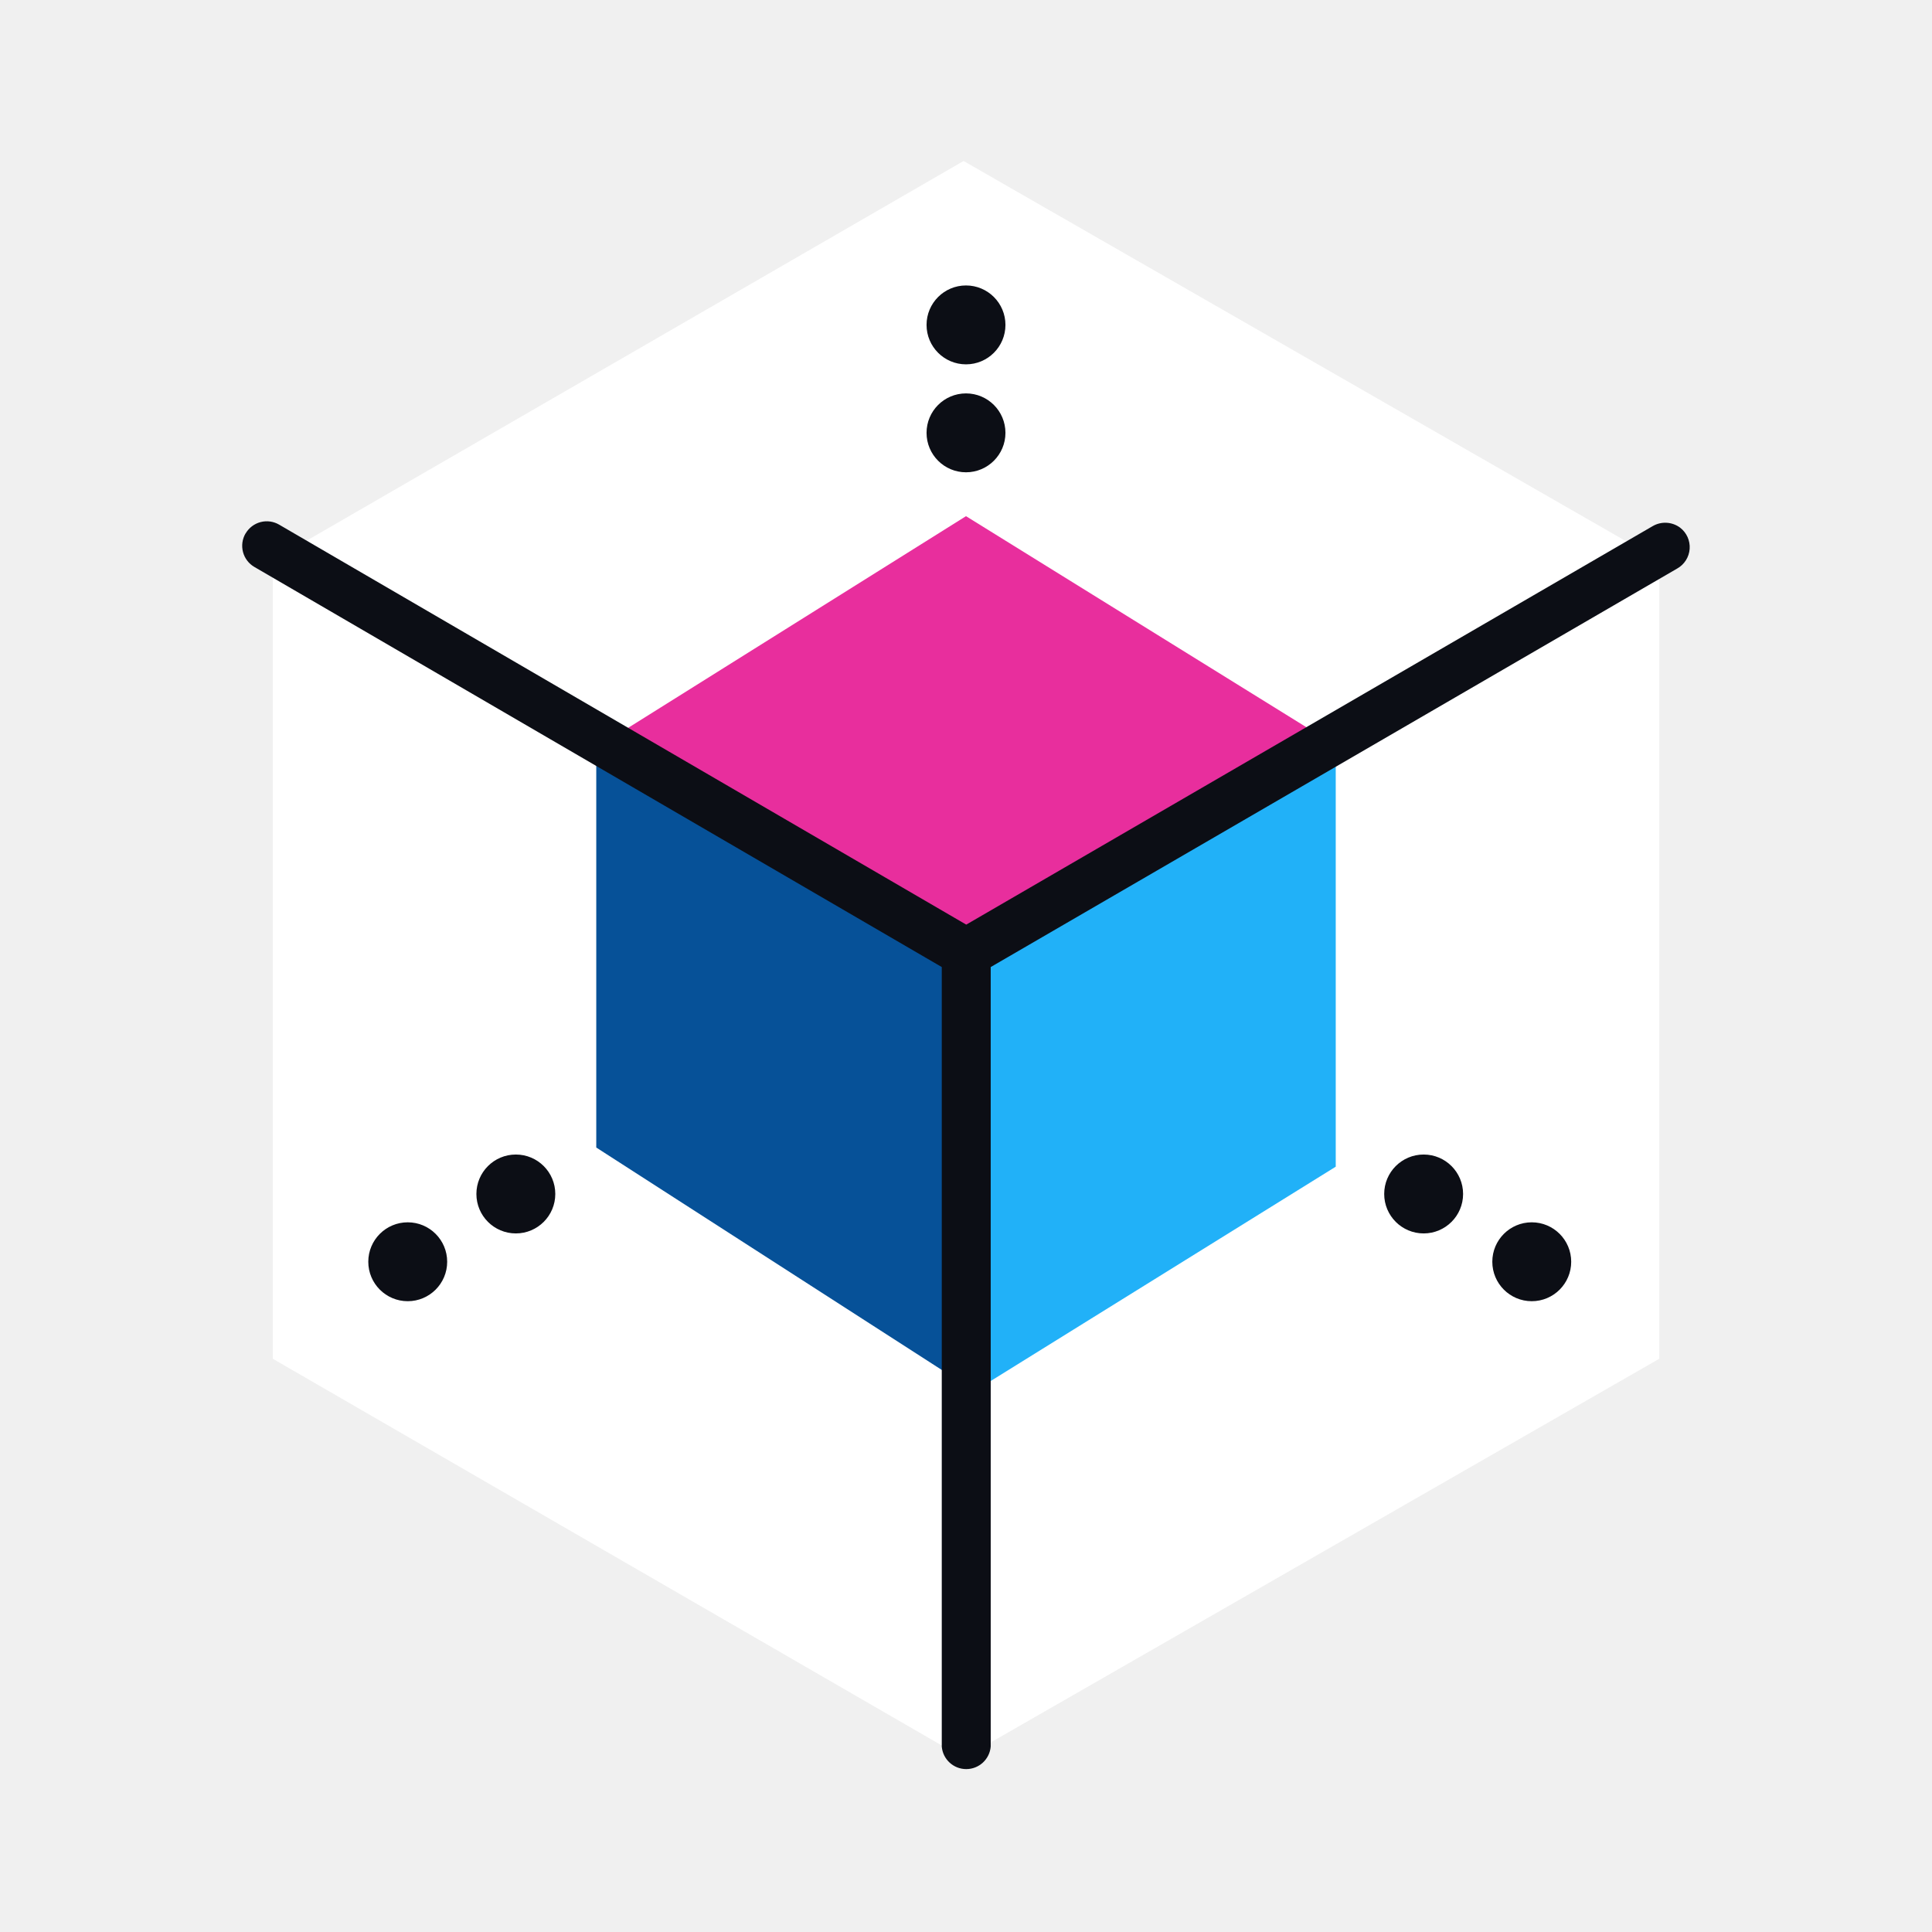
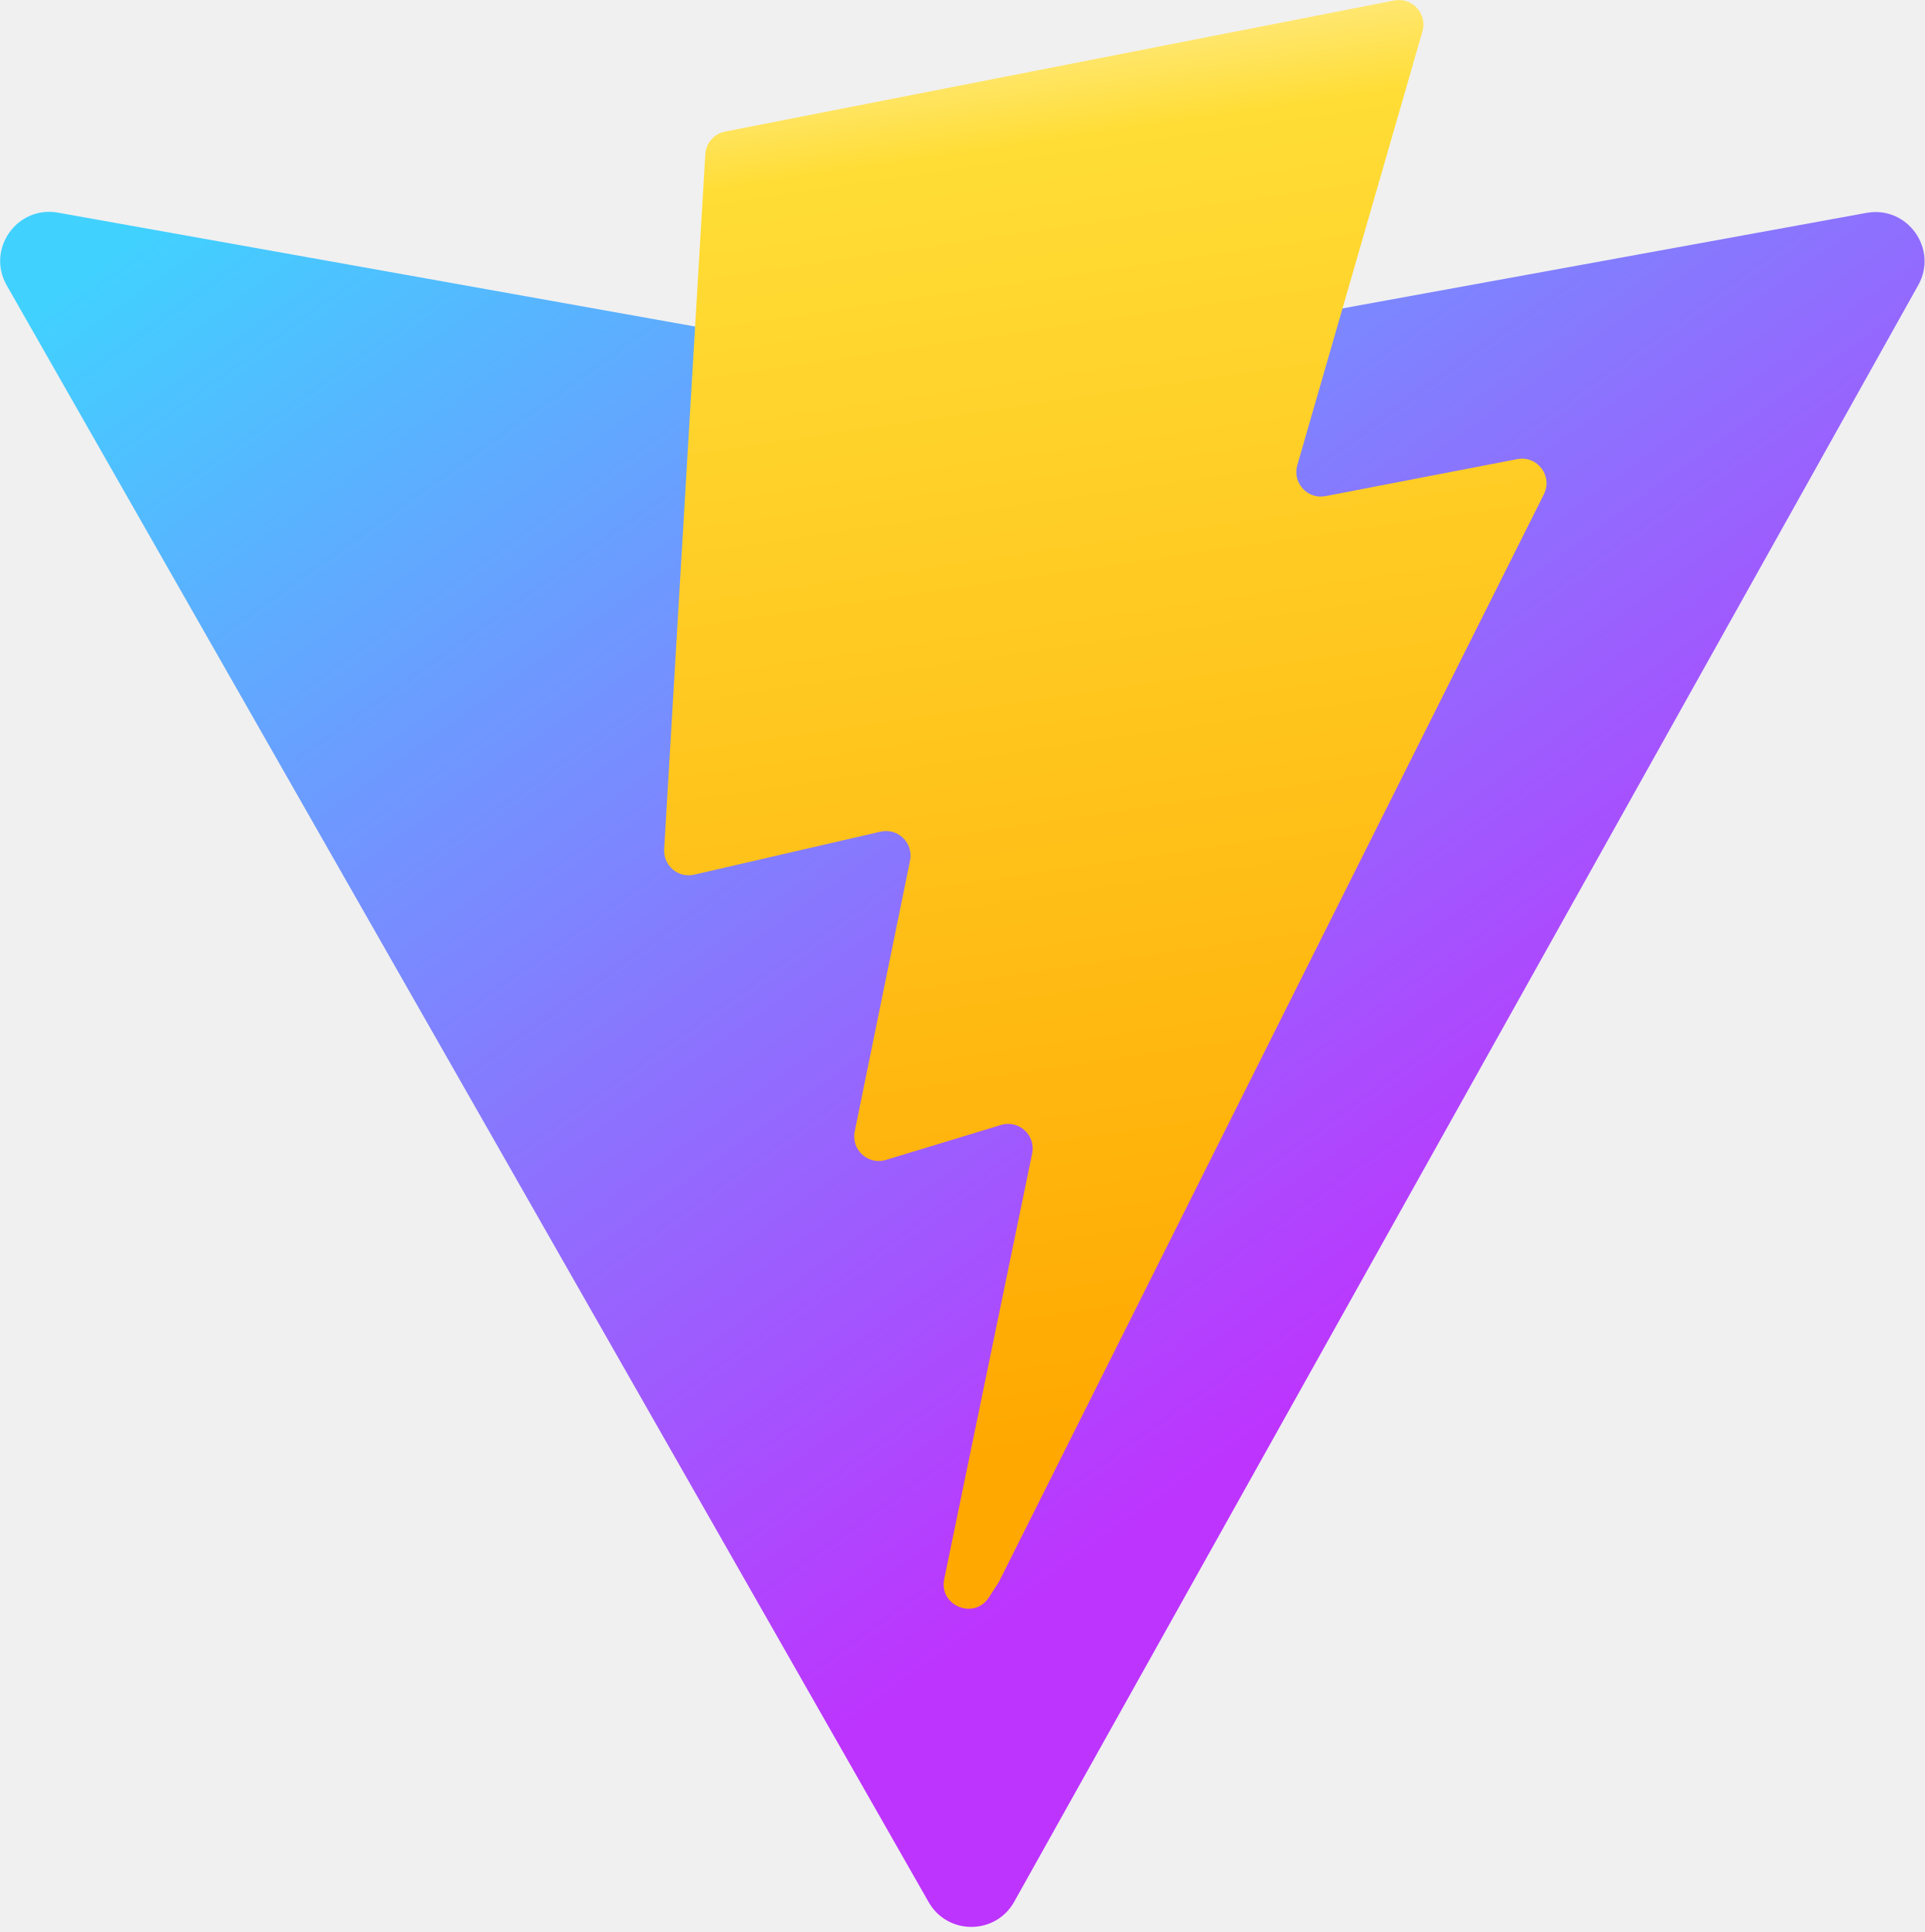
- <svg xmlns="http://www.w3.org/2000/svg" width="1em" height="1em" viewBox="0 0 24 24">
-   <g fill="none">
-     <path fill="#fff" d="m11.97 2l8.642 4.96v9.919l-8.643 4.96l-8.58-4.96v-9.92z" />
-     <path fill="#065198" d="M11.965 11.862L7.407 9.246v5.009l4.558 2.934z" />
-     <path fill="#21b1f8" d="m12 12.087l4.593-2.63v5.036L12 17.346z" />
-     <path fill="#e82e9d" d="m12 6.412l4.598 2.851L12 11.817L7.448 9.264z" />
-     <path fill="#0c0e15" d="M3.05 6.627a.304.304 0 0 0 .11.416l8.539 4.97v9.683a.305.305 0 0 0 .608 0v-9.683l8.527-4.95a.305.305 0 0 0 .036-.509a.31.31 0 0 0-.342-.017l-8.525 4.949l-8.536-4.969a.304.304 0 0 0-.416.11M12 4.526a.49.49 0 1 0 0-.98a.49.49 0 0 0 0 .98m0 1.341a.49.49 0 1 0 0-.98a.49.49 0 0 0 0 .98m-5.592 9.455a.49.49 0 1 0 0-.98a.49.49 0 0 0 0 .98m-1.343.842a.49.49 0 1 0 0-.98a.49.49 0 0 0 0 .98m12.62-.842a.49.49 0 1 1 0-.98a.49.49 0 0 1 0 .98m1.343.842a.49.49 0 1 1 0-.98a.49.49 0 0 1 0 .98" />
-   </g>
+ <svg xmlns="http://www.w3.org/2000/svg" aria-hidden="true" role="img" class="iconify iconify--logos" width="31.88" height="32" preserveAspectRatio="xMidYMid meet" viewBox="0 0 256 257">
+   <defs>
+     <linearGradient id="IconifyId1813088fe1fbc01fb466" x1="-.828%" x2="57.636%" y1="7.652%" y2="78.411%">
+       <stop offset="0%" stop-color="#41D1FF" />
+       <stop offset="100%" stop-color="#BD34FE" />
+     </linearGradient>
+     <linearGradient id="IconifyId1813088fe1fbc01fb467" x1="43.376%" x2="50.316%" y1="2.242%" y2="89.03%">
+       <stop offset="0%" stop-color="#FFEA83" />
+       <stop offset="8.333%" stop-color="#FFDD35" />
+       <stop offset="100%" stop-color="#FFA800" />
+     </linearGradient>
+   </defs>
+   <path fill="url(#IconifyId1813088fe1fbc01fb466)" d="M255.153 37.938L134.897 252.976c-2.483 4.44-8.862 4.466-11.382.048L.875 37.958c-2.746-4.814 1.371-10.646 6.827-9.67l120.385 21.517a6.537 6.537 0 0 0 2.322-.004l117.867-21.483c5.438-.991 9.574 4.796 6.877 9.62Z" />
+   <path fill="url(#IconifyId1813088fe1fbc01fb467)" d="M185.432.063L96.44 17.501a3.268 3.268 0 0 0-2.634 3.014l-5.474 92.456a3.268 3.268 0 0 0 3.997 3.378l24.777-5.718c2.318-.535 4.413 1.507 3.936 3.838l-7.361 36.047c-.495 2.426 1.782 4.5 4.151 3.78l15.304-4.649c2.372-.72 4.652 1.36 4.15 3.788l-11.698 56.621c-.732 3.542 3.979 5.473 5.943 2.437l1.313-2.028l72.516-144.72c1.215-2.423-.88-5.186-3.54-4.672l-25.505 4.922c-2.396.462-4.435-1.77-3.759-4.114l16.646-57.705c.677-2.35-1.37-4.583-3.769-4.113Z" />
</svg>
